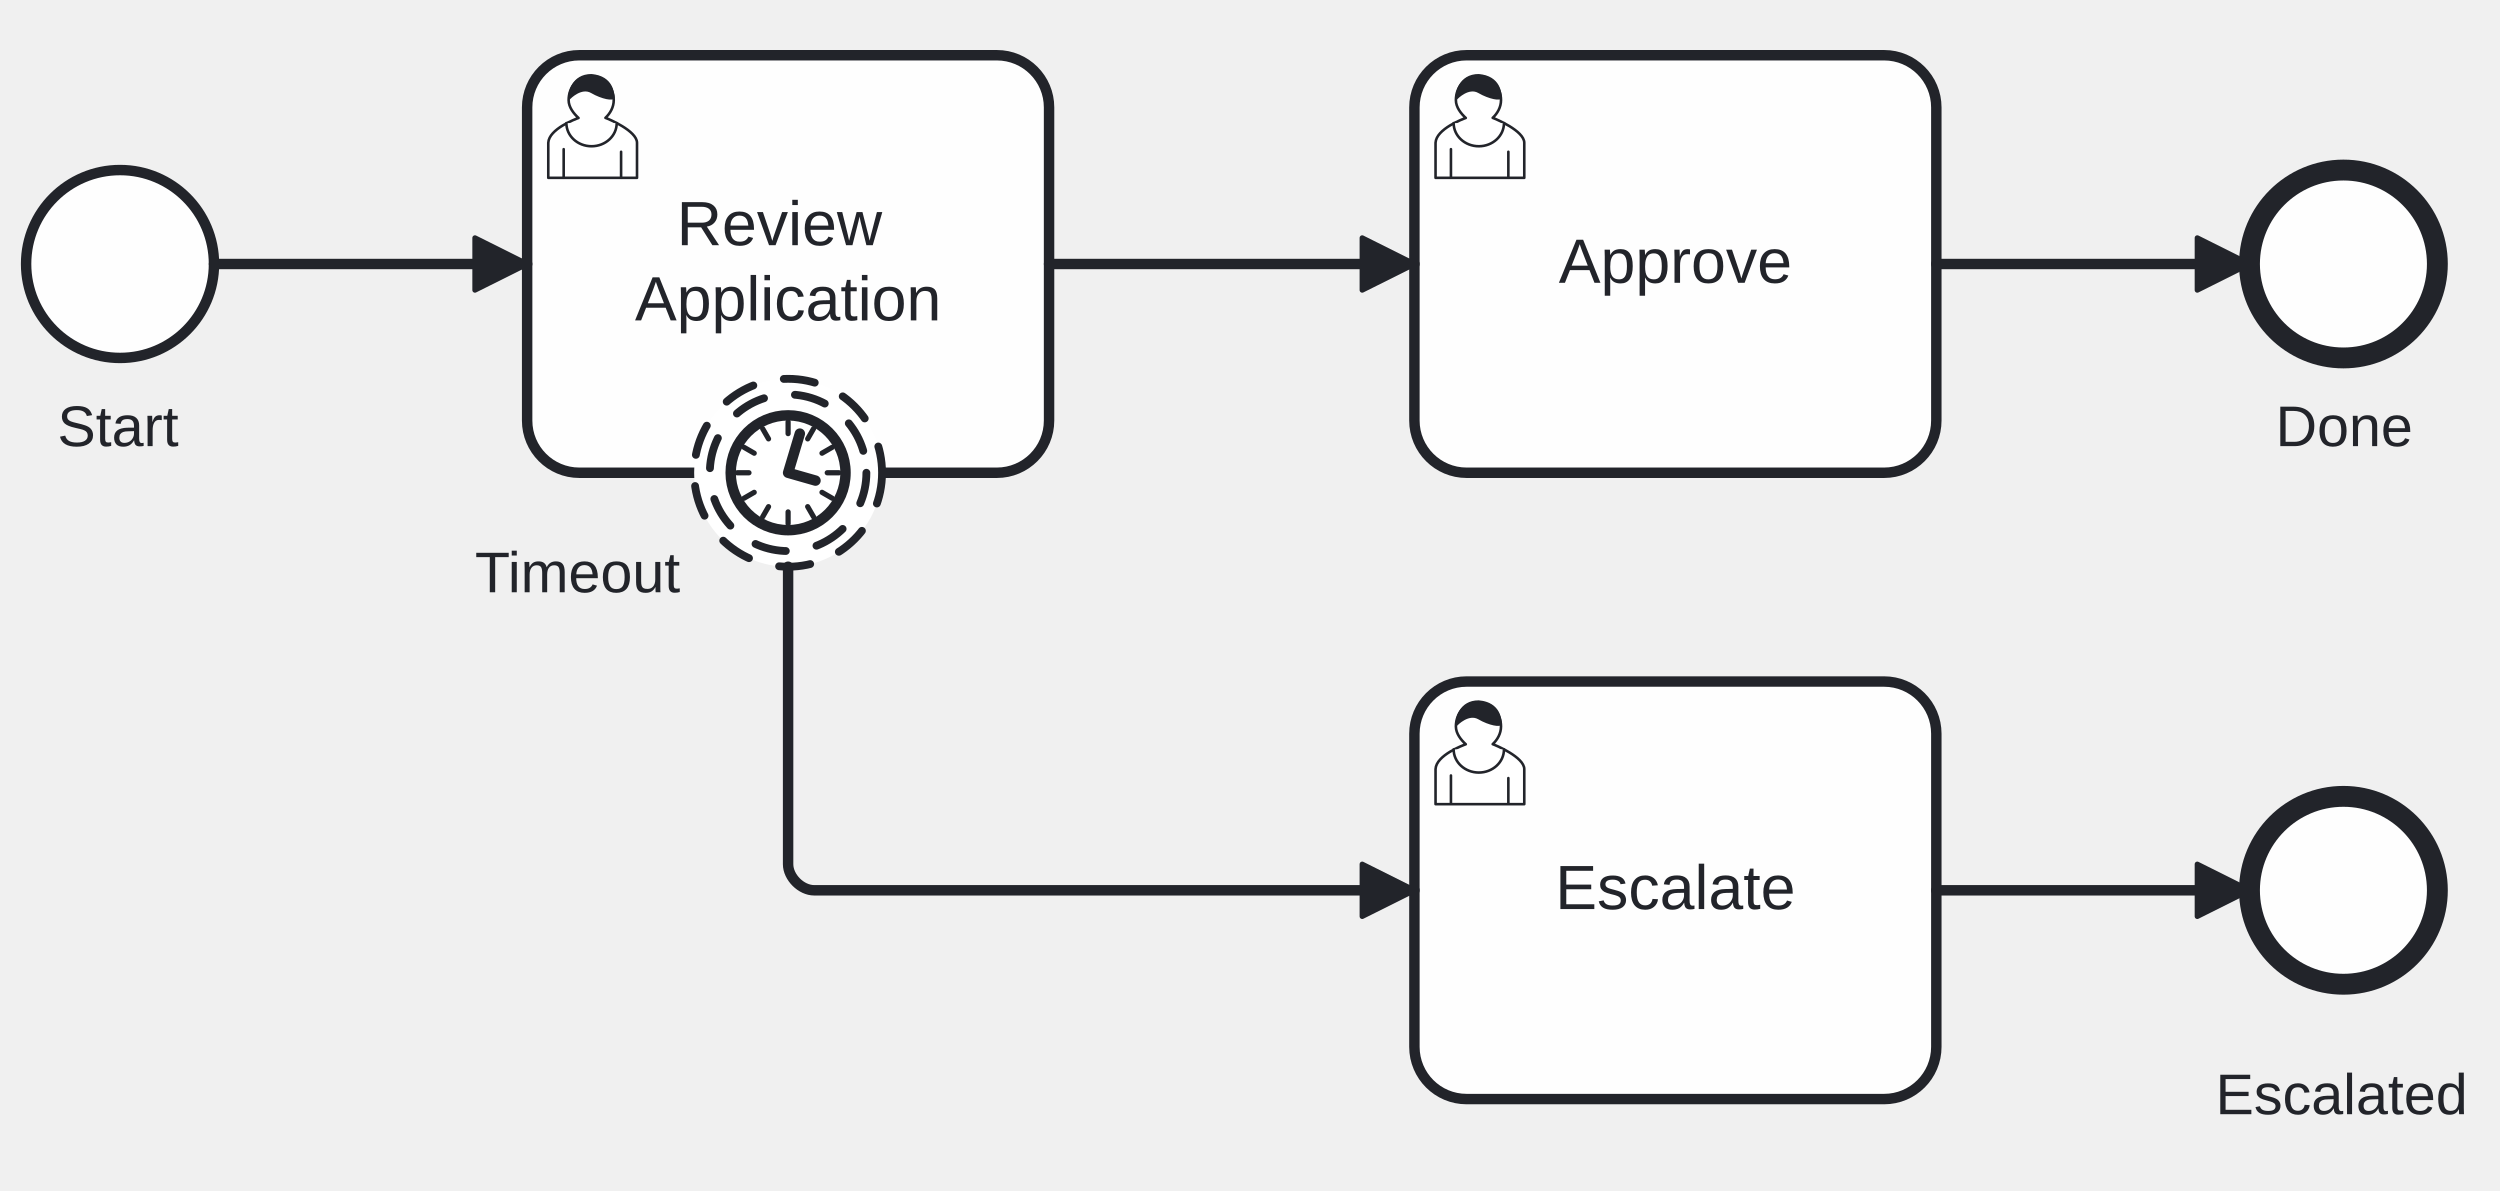
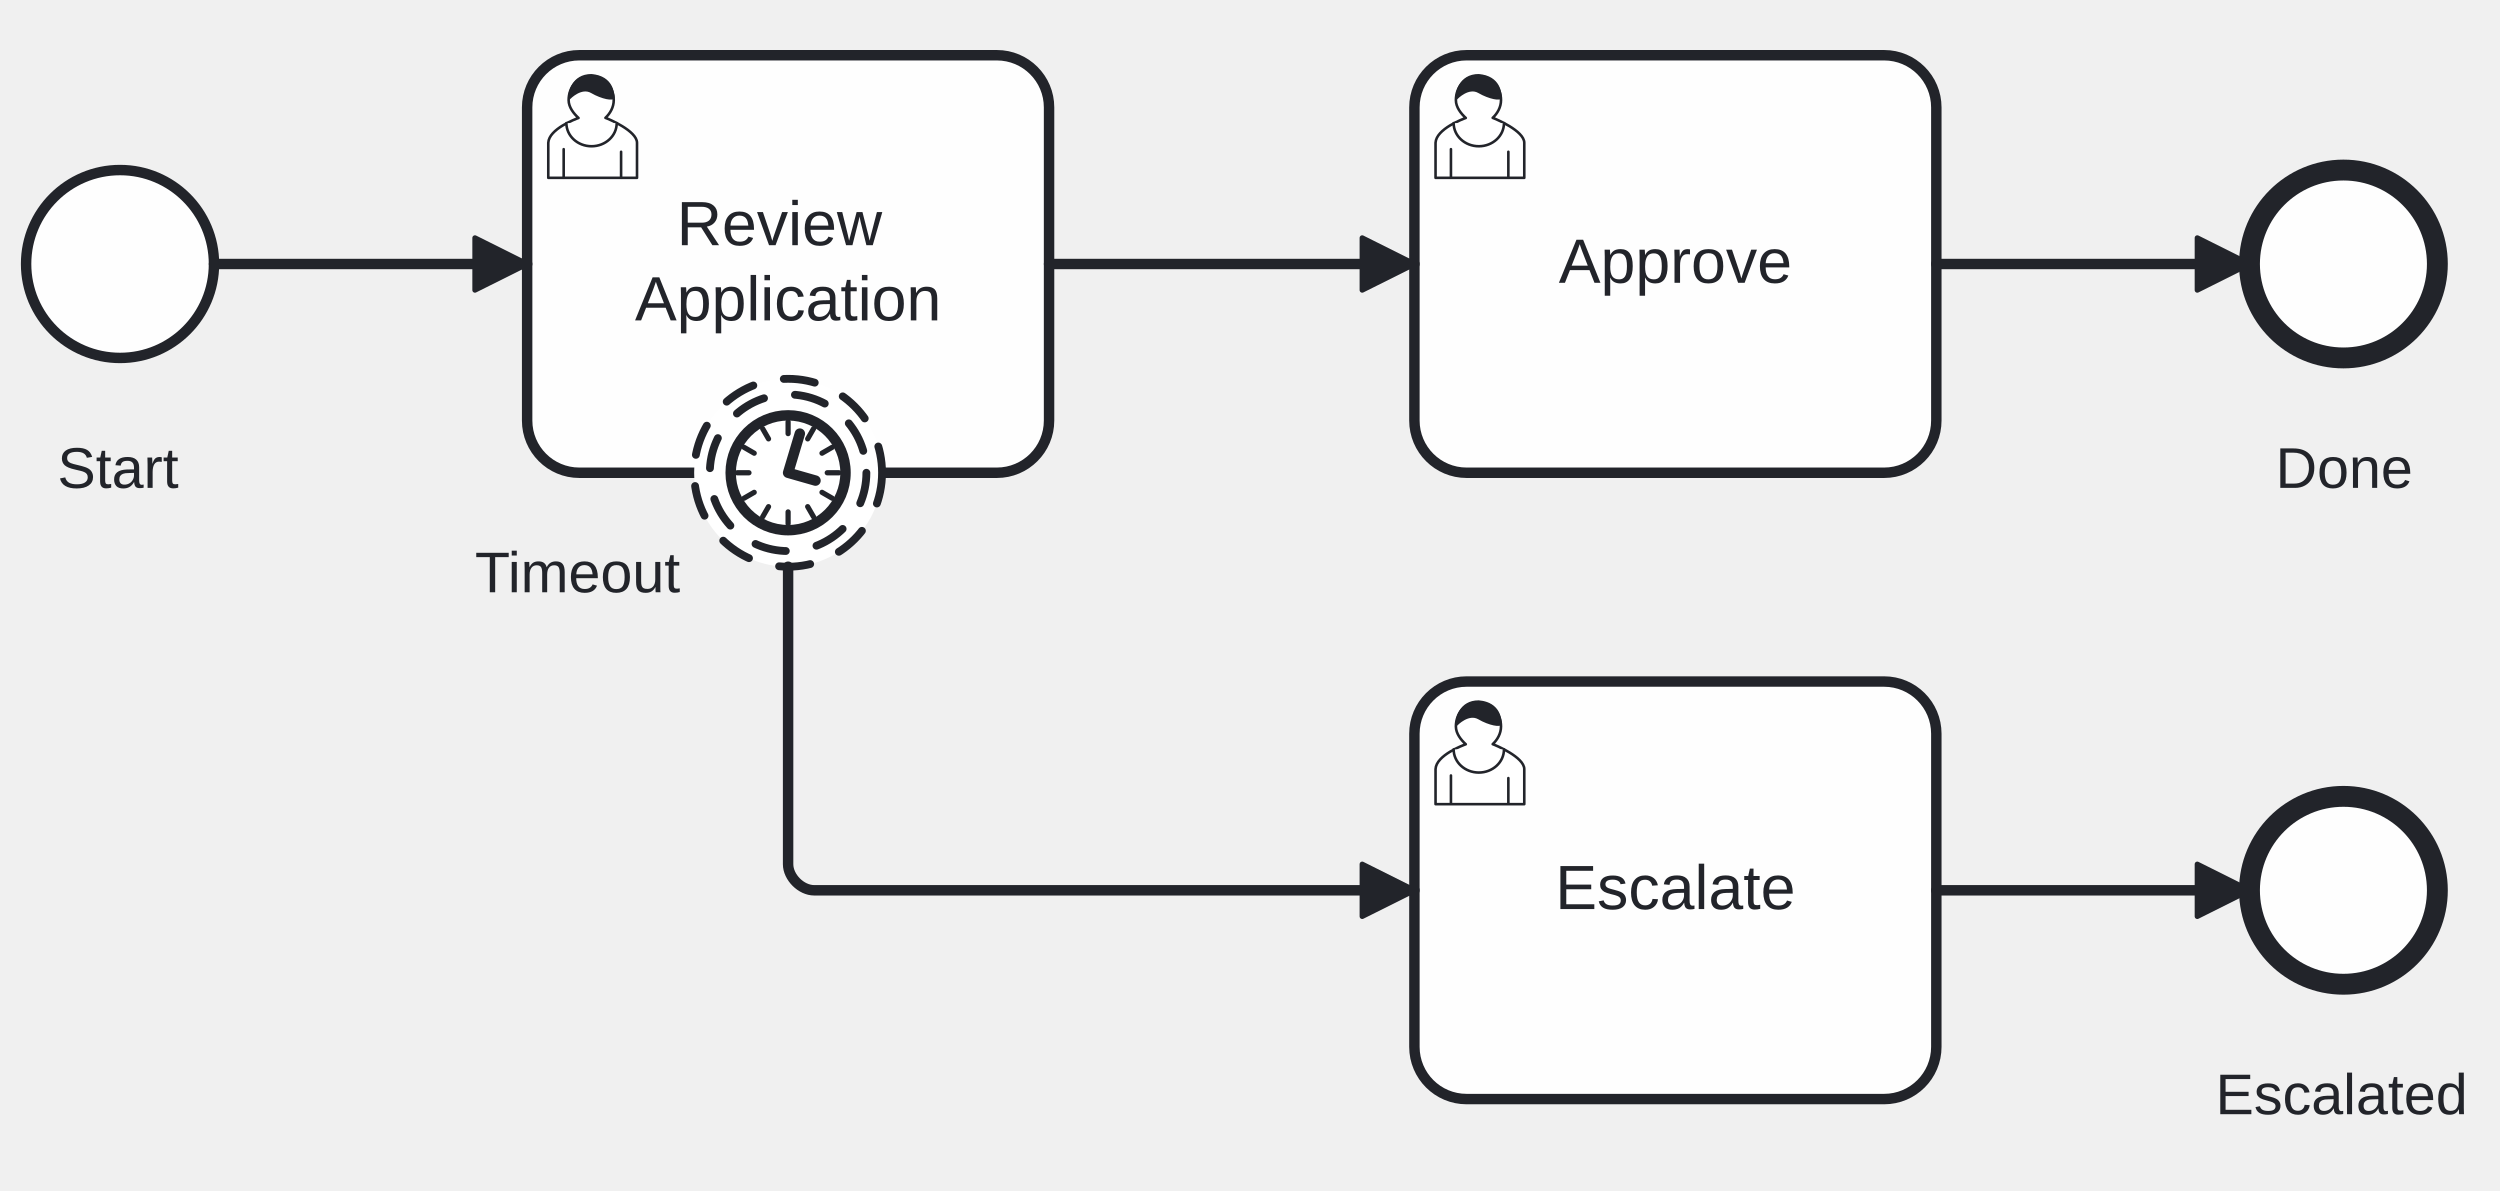
<svg xmlns="http://www.w3.org/2000/svg" width="665.5" height="317" viewBox="187 100 479 217" version="1.1">
  <g class="djs-group">
    <g class="djs-element djs-shape" data-element-id="Event_1mzoegj" style="display: block;" transform="translate(192, 127)">
      <g class="djs-visual">
        <circle cx="18" cy="18" r="18" style="stroke-linecap: round; stroke-linejoin: round; stroke: hsl(225, 10%, 15%); stroke-width: 2px; fill: white; fill-opacity: 0.95;" />
      </g>
      <rect style="fill: none; stroke-opacity: 0; stroke: white; stroke-width: 15px;" class="djs-hit djs-hit-all" x="0" y="0" width="36" height="36" />
      <circle cx="18" cy="18" r="23" style="fill: none;" class="djs-outline" />
    </g>
  </g>
  <g class="djs-group">
    <g class="djs-element djs-shape" data-element-id="Activity_1betloc" style="display: block;" transform="translate(288, 105)">
      <g class="djs-visual">
        <rect x="0" y="0" width="100" height="80" rx="10" ry="10" style="stroke-linecap: round; stroke-linejoin: round; stroke: hsl(225, 10%, 15%); stroke-width: 2px; fill: white; fill-opacity: 0.95;" />
        <text style="font-family: Arial, sans-serif; font-size: 12px; font-weight: normal; fill: hsl(225, 10%, 15%);" lineHeight="1.2" class="djs-label">
          <tspan x="28.664" y="36.4">Review </tspan>
          <tspan x="20.654" y="50.8">Application</tspan>
        </text>
        <path style="fill: white; stroke-linecap: round; stroke-linejoin: round; stroke: hsl(225, 10%, 15%); stroke-width: 0.5px;" d="m 15,12 c 0.909,-0.845 1.594,-2.049 1.594,-3.385 0,-2.554 -1.805,-4.622 -4.357,-4.622 -2.552,0 -4.288,2.068 -4.288,4.622 0,1.348 0.974,2.562 1.896,3.405 -0.529,0.187 -5.669,2.097 -5.794,4.756 v 6.718 h 17 v -6.718 c 0,-2.298 -5.528,-4.595 -6.051,-4.776 zm -8,6 l 0,5.5 m 11,0 l 0,-5" />
        <path style="fill: white; stroke-linecap: round; stroke-linejoin: round; stroke: hsl(225, 10%, 15%); stroke-width: 0.5px;" d="m 15,12 m 2.162,1.009 c 0,2.447 -2.158,4.431 -4.821,4.431 -2.665,0 -4.822,-1.981 -4.822,-4.431 " />
        <path style="fill: hsl(225, 10%, 15%); stroke-linecap: round; stroke-linejoin: round; stroke: hsl(225, 10%, 15%); stroke-width: 0.5px;" d="m 15,12 m -6.9,-3.80 c 0,0 2.251,-2.358 4.274,-1.177 2.024,1.181 4.221,1.537 4.124,0.965 -0.098,-0.57 -0.117,-3.791 -4.191,-4.136 -3.575,0.001 -4.208,3.367 -4.207,4.348 z" />
      </g>
      <rect style="fill: none; stroke-opacity: 0; stroke: white; stroke-width: 15px;" class="djs-hit djs-hit-all" x="0" y="0" width="100" height="80" />
      <rect x="-5" y="-5" rx="14" width="110" height="90" style="fill: none;" class="djs-outline" />
    </g>
  </g>
  <g class="djs-group">
    <g class="djs-element djs-shape" data-element-id="Event_1d7wnd9" style="display: block;" transform="translate(618, 127)">
      <g class="djs-visual">
        <circle cx="18" cy="18" r="18" style="stroke-linecap: round; stroke-linejoin: round; stroke: hsl(225, 10%, 15%); stroke-width: 4px; fill: white; fill-opacity: 0.95;" />
      </g>
      <rect style="fill: none; stroke-opacity: 0; stroke: white; stroke-width: 15px;" class="djs-hit djs-hit-all" x="0" y="0" width="36" height="36" />
      <circle cx="18" cy="18" r="24" style="fill: none;" class="djs-outline" />
    </g>
  </g>
  <g class="djs-group">
    <g class="djs-element djs-shape" data-element-id="Activity_0af6hcw" style="display: block;" transform="translate(458, 105)">
      <g class="djs-visual">
        <rect x="0" y="0" width="100" height="80" rx="10" ry="10" style="stroke-linecap: round; stroke-linejoin: round; stroke: hsl(225, 10%, 15%); stroke-width: 2px; fill: white; fill-opacity: 0.95;" />
        <text style="font-family: Arial, sans-serif; font-size: 12px; font-weight: normal; fill: hsl(225, 10%, 15%);" lineHeight="1.2" class="djs-label">
          <tspan x="27.656" y="43.6">Approve</tspan>
        </text>
        <path style="fill: white; stroke-linecap: round; stroke-linejoin: round; stroke: hsl(225, 10%, 15%); stroke-width: 0.5px;" d="m 15,12 c 0.909,-0.845 1.594,-2.049 1.594,-3.385 0,-2.554 -1.805,-4.622 -4.357,-4.622 -2.552,0 -4.288,2.068 -4.288,4.622 0,1.348 0.974,2.562 1.896,3.405 -0.529,0.187 -5.669,2.097 -5.794,4.756 v 6.718 h 17 v -6.718 c 0,-2.298 -5.528,-4.595 -6.051,-4.776 zm -8,6 l 0,5.5 m 11,0 l 0,-5" />
        <path style="fill: white; stroke-linecap: round; stroke-linejoin: round; stroke: hsl(225, 10%, 15%); stroke-width: 0.5px;" d="m 15,12 m 2.162,1.009 c 0,2.447 -2.158,4.431 -4.821,4.431 -2.665,0 -4.822,-1.981 -4.822,-4.431 " />
        <path style="fill: hsl(225, 10%, 15%); stroke-linecap: round; stroke-linejoin: round; stroke: hsl(225, 10%, 15%); stroke-width: 0.5px;" d="m 15,12 m -6.9,-3.80 c 0,0 2.251,-2.358 4.274,-1.177 2.024,1.181 4.221,1.537 4.124,0.965 -0.098,-0.57 -0.117,-3.791 -4.191,-4.136 -3.575,0.001 -4.208,3.367 -4.207,4.348 z" />
      </g>
      <rect style="fill: none; stroke-opacity: 0; stroke: white; stroke-width: 15px;" class="djs-hit djs-hit-all" x="0" y="0" width="100" height="80" />
      <rect x="-5" y="-5" rx="14" width="110" height="90" style="fill: none;" class="djs-outline" />
    </g>
  </g>
  <g class="djs-group">
    <g class="djs-element djs-shape" data-element-id="Activity_1wslow0" style="display: block;" transform="translate(458, 225)">
      <g class="djs-visual">
        <rect x="0" y="0" width="100" height="80" rx="10" ry="10" style="stroke-linecap: round; stroke-linejoin: round; stroke: hsl(225, 10%, 15%); stroke-width: 2px; fill: white; fill-opacity: 0.95;" />
        <text style="font-family: Arial, sans-serif; font-size: 12px; font-weight: normal; fill: hsl(225, 10%, 15%);" lineHeight="1.2" class="djs-label">
          <tspan x="26.99" y="43.6">Escalate</tspan>
        </text>
        <path style="fill: white; stroke-linecap: round; stroke-linejoin: round; stroke: hsl(225, 10%, 15%); stroke-width: 0.5px;" d="m 15,12 c 0.909,-0.845 1.594,-2.049 1.594,-3.385 0,-2.554 -1.805,-4.622 -4.357,-4.622 -2.552,0 -4.288,2.068 -4.288,4.622 0,1.348 0.974,2.562 1.896,3.405 -0.529,0.187 -5.669,2.097 -5.794,4.756 v 6.718 h 17 v -6.718 c 0,-2.298 -5.528,-4.595 -6.051,-4.776 zm -8,6 l 0,5.5 m 11,0 l 0,-5" />
        <path style="fill: white; stroke-linecap: round; stroke-linejoin: round; stroke: hsl(225, 10%, 15%); stroke-width: 0.5px;" d="m 15,12 m 2.162,1.009 c 0,2.447 -2.158,4.431 -4.821,4.431 -2.665,0 -4.822,-1.981 -4.822,-4.431 " />
        <path style="fill: hsl(225, 10%, 15%); stroke-linecap: round; stroke-linejoin: round; stroke: hsl(225, 10%, 15%); stroke-width: 0.5px;" d="m 15,12 m -6.9,-3.80 c 0,0 2.251,-2.358 4.274,-1.177 2.024,1.181 4.221,1.537 4.124,0.965 -0.098,-0.57 -0.117,-3.791 -4.191,-4.136 -3.575,0.001 -4.208,3.367 -4.207,4.348 z" />
      </g>
      <rect style="fill: none; stroke-opacity: 0; stroke: white; stroke-width: 15px;" class="djs-hit djs-hit-all" x="0" y="0" width="100" height="80" />
      <rect x="-5" y="-5" rx="14" width="110" height="90" style="fill: none;" class="djs-outline" />
    </g>
  </g>
  <g class="djs-group">
    <g class="djs-element djs-shape" data-element-id="Event_0tvw53g" style="display: block;" transform="translate(618, 247)">
      <g class="djs-visual">
        <circle cx="18" cy="18" r="18" style="stroke-linecap: round; stroke-linejoin: round; stroke: hsl(225, 10%, 15%); stroke-width: 4px; fill: white; fill-opacity: 0.95;" />
      </g>
      <rect style="fill: none; stroke-opacity: 0; stroke: white; stroke-width: 15px;" class="djs-hit djs-hit-all" x="0" y="0" width="36" height="36" />
      <circle cx="18" cy="18" r="24" style="fill: none;" class="djs-outline" />
    </g>
  </g>
  <g class="djs-group">
    <g class="djs-element djs-shape" data-element-id="Event_1w9t4mj" style="display: block;" transform="translate(320, 167)">
      <g class="djs-visual">
        <circle cx="18" cy="18" r="18" style="stroke-linecap: round; stroke-linejoin: round; stroke: hsl(225, 10%, 15%); stroke-width: 1.5px; fill: white; fill-opacity: 1; stroke-dasharray: 6;" />
        <circle cx="18" cy="18" r="15" style="stroke-linecap: round; stroke-linejoin: round; stroke: hsl(225, 10%, 15%); stroke-width: 1.5px; fill: none; fill-opacity: 1; stroke-dasharray: 6;" />
        <circle cx="18" cy="18" r="11" style="stroke-linecap: round; stroke-linejoin: round; stroke: hsl(225, 10%, 15%); stroke-width: 2px; fill: white;" />
        <path style="fill: none; stroke-linecap: round; stroke-linejoin: round; stroke: hsl(225, 10%, 15%); stroke-width: 2px;" d="M 18,18 l 2.25,-7.5 m -2.25,7.5 l 5.25,1.5 " />
        <path style="fill: none; stroke-linecap: round; stroke-linejoin: round; stroke: hsl(225, 10%, 15%); stroke-width: 1px;" transform="rotate(0,18,18)" d="M 18,18 m 0,7.5 l -0,2.25 " />
        <path style="fill: none; stroke-linecap: round; stroke-linejoin: round; stroke: hsl(225, 10%, 15%); stroke-width: 1px;" transform="rotate(30,18,18)" d="M 18,18 m 0,7.5 l -0,2.25 " />
        <path style="fill: none; stroke-linecap: round; stroke-linejoin: round; stroke: hsl(225, 10%, 15%); stroke-width: 1px;" transform="rotate(60,18,18)" d="M 18,18 m 0,7.5 l -0,2.25 " />
        <path style="fill: none; stroke-linecap: round; stroke-linejoin: round; stroke: hsl(225, 10%, 15%); stroke-width: 1px;" transform="rotate(90,18,18)" d="M 18,18 m 0,7.5 l -0,2.25 " />
        <path style="fill: none; stroke-linecap: round; stroke-linejoin: round; stroke: hsl(225, 10%, 15%); stroke-width: 1px;" transform="rotate(120,18,18)" d="M 18,18 m 0,7.5 l -0,2.25 " />
        <path style="fill: none; stroke-linecap: round; stroke-linejoin: round; stroke: hsl(225, 10%, 15%); stroke-width: 1px;" transform="rotate(150,18,18)" d="M 18,18 m 0,7.5 l -0,2.25 " />
        <path style="fill: none; stroke-linecap: round; stroke-linejoin: round; stroke: hsl(225, 10%, 15%); stroke-width: 1px;" transform="rotate(180,18,18)" d="M 18,18 m 0,7.5 l -0,2.25 " />
        <path style="fill: none; stroke-linecap: round; stroke-linejoin: round; stroke: hsl(225, 10%, 15%); stroke-width: 1px;" transform="rotate(210,18,18)" d="M 18,18 m 0,7.5 l -0,2.25 " />
        <path style="fill: none; stroke-linecap: round; stroke-linejoin: round; stroke: hsl(225, 10%, 15%); stroke-width: 1px;" transform="rotate(240,18,18)" d="M 18,18 m 0,7.5 l -0,2.25 " />
        <path style="fill: none; stroke-linecap: round; stroke-linejoin: round; stroke: hsl(225, 10%, 15%); stroke-width: 1px;" transform="rotate(270,18,18)" d="M 18,18 m 0,7.5 l -0,2.25 " />
        <path style="fill: none; stroke-linecap: round; stroke-linejoin: round; stroke: hsl(225, 10%, 15%); stroke-width: 1px;" transform="rotate(300,18,18)" d="M 18,18 m 0,7.5 l -0,2.25 " />
        <path style="fill: none; stroke-linecap: round; stroke-linejoin: round; stroke: hsl(225, 10%, 15%); stroke-width: 1px;" transform="rotate(330,18,18)" d="M 18,18 m 0,7.5 l -0,2.25 " />
      </g>
      <rect style="fill: none; stroke-opacity: 0; stroke: white; stroke-width: 15px;" class="djs-hit djs-hit-all" x="0" y="0" width="36" height="36" />
      <circle cx="18" cy="18" r="23" style="fill: none;" class="djs-outline" />
    </g>
  </g>
  <g class="djs-group">
    <g class="djs-element djs-connection" data-element-id="Flow_0wrdu82" style="display: block;">
      <g class="djs-visual">
        <defs>
          <marker id="marker-seq-0" viewBox="0 0 20 20" refX="11" refY="10" markerWidth="10" markerHeight="10" orient="auto">
            <path d="M 1 5 L 11 10 L 1 15 Z" style="stroke-linecap: round; stroke-linejoin: round; stroke: hsl(225, 10%, 15%); stroke-width: 1px; fill: hsl(225, 10%, 15%);" />
          </marker>
        </defs>
        <path style="fill: none; stroke-linecap: round; stroke-linejoin: round; stroke: hsl(225, 10%, 15%); stroke-width: 2px; marker-end: url(#marker-seq-0);" data-corner-radius="5" d="M228,145L288,145" />
      </g>
      <path d="M228,145L288,145" style="fill: none; stroke-opacity: 0; stroke: white; stroke-width: 15px;" class="djs-hit djs-hit-stroke" />
      <rect x="223" y="140" rx="4" width="70" height="10" style="fill: none;" class="djs-outline" />
    </g>
  </g>
  <g class="djs-group">
    <g class="djs-element djs-connection" data-element-id="Flow_1idcia8" style="display: block;">
      <g class="djs-visual">
        <defs>
          <marker id="marker-seq-1" viewBox="0 0 20 20" refX="11" refY="10" markerWidth="10" markerHeight="10" orient="auto">
            <path d="M 1 5 L 11 10 L 1 15 Z" style="stroke-linecap: round; stroke-linejoin: round; stroke: hsl(225, 10%, 15%); stroke-width: 1px; fill: hsl(225, 10%, 15%);" />
          </marker>
        </defs>
        <path style="fill: none; stroke-linecap: round; stroke-linejoin: round; stroke: hsl(225, 10%, 15%); stroke-width: 2px; marker-end: url(#marker-seq-1);" data-corner-radius="5" d="M388,145L458,145" />
      </g>
      <path d="M388,145L458,145" style="fill: none; stroke-opacity: 0; stroke: white; stroke-width: 15px;" class="djs-hit djs-hit-stroke" />
      <rect x="383" y="140" rx="4" width="80" height="10" style="fill: none;" class="djs-outline" />
    </g>
  </g>
  <g class="djs-group">
    <g class="djs-element djs-connection" data-element-id="Flow_17yzi6f" style="display: block;">
      <g class="djs-visual">
        <defs>
          <marker id="marker-seq-2" viewBox="0 0 20 20" refX="11" refY="10" markerWidth="10" markerHeight="10" orient="auto">
            <path d="M 1 5 L 11 10 L 1 15 Z" style="stroke-linecap: round; stroke-linejoin: round; stroke: hsl(225, 10%, 15%); stroke-width: 1px; fill: hsl(225, 10%, 15%);" />
          </marker>
        </defs>
        <path style="fill: none; stroke-linecap: round; stroke-linejoin: round; stroke: hsl(225, 10%, 15%); stroke-width: 2px; marker-end: url(#marker-seq-2);" data-corner-radius="5" d="M558,145L618,145" />
      </g>
      <path d="M558,145L618,145" style="fill: none; stroke-opacity: 0; stroke: white; stroke-width: 15px;" class="djs-hit djs-hit-stroke" />
      <rect x="553" y="140" rx="4" width="70" height="10" style="fill: none;" class="djs-outline" />
    </g>
  </g>
  <g class="djs-group">
    <g class="djs-element djs-connection" data-element-id="Flow_07ye61t" style="display: block;">
      <g class="djs-visual">
        <defs>
          <marker id="marker-seq-3" viewBox="0 0 20 20" refX="11" refY="10" markerWidth="10" markerHeight="10" orient="auto">
            <path d="M 1 5 L 11 10 L 1 15 Z" style="stroke-linecap: round; stroke-linejoin: round; stroke: hsl(225, 10%, 15%); stroke-width: 1px; fill: hsl(225, 10%, 15%);" />
          </marker>
        </defs>
        <path style="fill: none; stroke-linecap: round; stroke-linejoin: round; stroke: hsl(225, 10%, 15%); stroke-width: 2px; marker-end: url(#marker-seq-3);" data-corner-radius="5" d="M338,203L338,260C338,262.5,340.5,265,343,265L458,265" />
      </g>
      <path d="M338,203L338,265L458,265" style="fill: none; stroke-opacity: 0; stroke: white; stroke-width: 15px;" class="djs-hit djs-hit-stroke" />
      <rect x="333" y="198" rx="4" width="130" height="72" style="fill: none;" class="djs-outline" />
    </g>
  </g>
  <g class="djs-group">
    <g class="djs-element djs-connection" data-element-id="Flow_01lbwye" style="display: block;">
      <g class="djs-visual">
        <defs>
          <marker id="marker-seq-4" viewBox="0 0 20 20" refX="11" refY="10" markerWidth="10" markerHeight="10" orient="auto">
            <path d="M 1 5 L 11 10 L 1 15 Z" style="stroke-linecap: round; stroke-linejoin: round; stroke: hsl(225, 10%, 15%); stroke-width: 1px; fill: hsl(225, 10%, 15%);" />
          </marker>
        </defs>
        <path style="fill: none; stroke-linecap: round; stroke-linejoin: round; stroke: hsl(225, 10%, 15%); stroke-width: 2px; marker-end: url(#marker-seq-4);" data-corner-radius="5" d="M558,265L618,265" />
      </g>
      <path d="M558,265L618,265" style="fill: none; stroke-opacity: 0; stroke: white; stroke-width: 15px;" class="djs-hit djs-hit-stroke" />
      <rect x="553" y="260" rx="4" width="70" height="10" style="fill: none;" class="djs-outline" />
    </g>
  </g>
  <g class="djs-group">
-     <g class="djs-element djs-shape" data-element-id="Event_1mzoegj_label" style="display: block;" transform="translate(198, 170)">
+     <g class="djs-element djs-shape" data-element-id="Event_1w9t4mj_label" style="display: block;" transform="translate(278, 198)">
+       <g class="djs-visual">
+         <text style="font-family: Arial, sans-serif; font-size: 11px; font-weight: normal; fill: hsl(225, 10%, 15%);" lineHeight="1.2" class="djs-label">
+           <tspan x="0" y="9.9">Timeout</tspan>
+         </text>
+       </g>
+       <rect style="fill: none; stroke-opacity: 0; stroke: white; stroke-width: 15px;" class="djs-hit djs-hit-all" x="0" y="0" width="40" height="14" />
+       <rect x="-5" y="-5" rx="4" width="50" height="24" style="fill: none;" class="djs-outline" />
+     </g>
+   </g>
+   <g class="djs-group">
+     <g class="djs-element djs-shape" data-element-id="Event_1mzoegj_label" style="display: block;" transform="translate(198, 178)">
      <g class="djs-visual">
        <text style="font-family: Arial, sans-serif; font-size: 11px; font-weight: normal; fill: hsl(225, 10%, 15%);" lineHeight="1.2" class="djs-label">
          <tspan x="0" y="9.9">Start</tspan>
        </text>
      </g>
      <rect style="fill: none; stroke-opacity: 0; stroke: white; stroke-width: 15px;" class="djs-hit djs-hit-all" x="0" y="0" width="24" height="14" />
      <rect x="-5" y="-5" rx="4" width="34" height="24" style="fill: none;" class="djs-outline" />
    </g>
  </g>
  <g class="djs-group">
-     <g class="djs-element djs-shape" data-element-id="Event_1w9t4mj_label" style="display: block;" transform="translate(278, 198)">
-       <g class="djs-visual">
-         <text style="font-family: Arial, sans-serif; font-size: 11px; font-weight: normal; fill: hsl(225, 10%, 15%);" lineHeight="1.2" class="djs-label">
-           <tspan x="0" y="9.9">Timeout</tspan>
-         </text>
-       </g>
-       <rect style="fill: none; stroke-opacity: 0; stroke: white; stroke-width: 15px;" class="djs-hit djs-hit-all" x="0" y="0" width="40" height="14" />
-       <rect x="-5" y="-5" rx="4" width="50" height="24" style="fill: none;" class="djs-outline" />
-     </g>
-   </g>
-   <g class="djs-group">
-     <g class="djs-element djs-shape" data-element-id="Event_1d7wnd9_label" style="display: block;" transform="translate(623, 170)">
+     <g class="djs-element djs-shape" data-element-id="Event_1d7wnd9_label" style="display: block;" transform="translate(623, 178)">
      <g class="djs-visual">
        <text style="font-family: Arial, sans-serif; font-size: 11px; font-weight: normal; fill: hsl(225, 10%, 15%);" lineHeight="1.2" class="djs-label">
          <tspan x="0" y="9.9">Done</tspan>
        </text>
      </g>
      <rect style="fill: none; stroke-opacity: 0; stroke: white; stroke-width: 15px;" class="djs-hit djs-hit-all" x="0" y="0" width="27" height="14" />
      <rect x="-5" y="-5" rx="4" width="37" height="24" style="fill: none;" class="djs-outline" />
    </g>
  </g>
  <g class="djs-group">
    <g class="djs-element djs-shape" data-element-id="Event_0tvw53g_label" style="display: block;" transform="translate(611.5, 298)">
      <g class="djs-visual">
        <text style="font-family: Arial, sans-serif; font-size: 11px; font-weight: normal; fill: hsl(225, 10%, 15%);" lineHeight="1.2" class="djs-label">
          <tspan x="0" y="9.9">Escalated</tspan>
        </text>
      </g>
      <rect style="fill: none; stroke-opacity: 0; stroke: white; stroke-width: 15px;" class="djs-hit djs-hit-all" x="0" y="0" width="49" height="14" />
      <rect x="-5" y="-5" rx="4" width="59" height="24" style="fill: none;" class="djs-outline" />
    </g>
  </g>
</svg>
